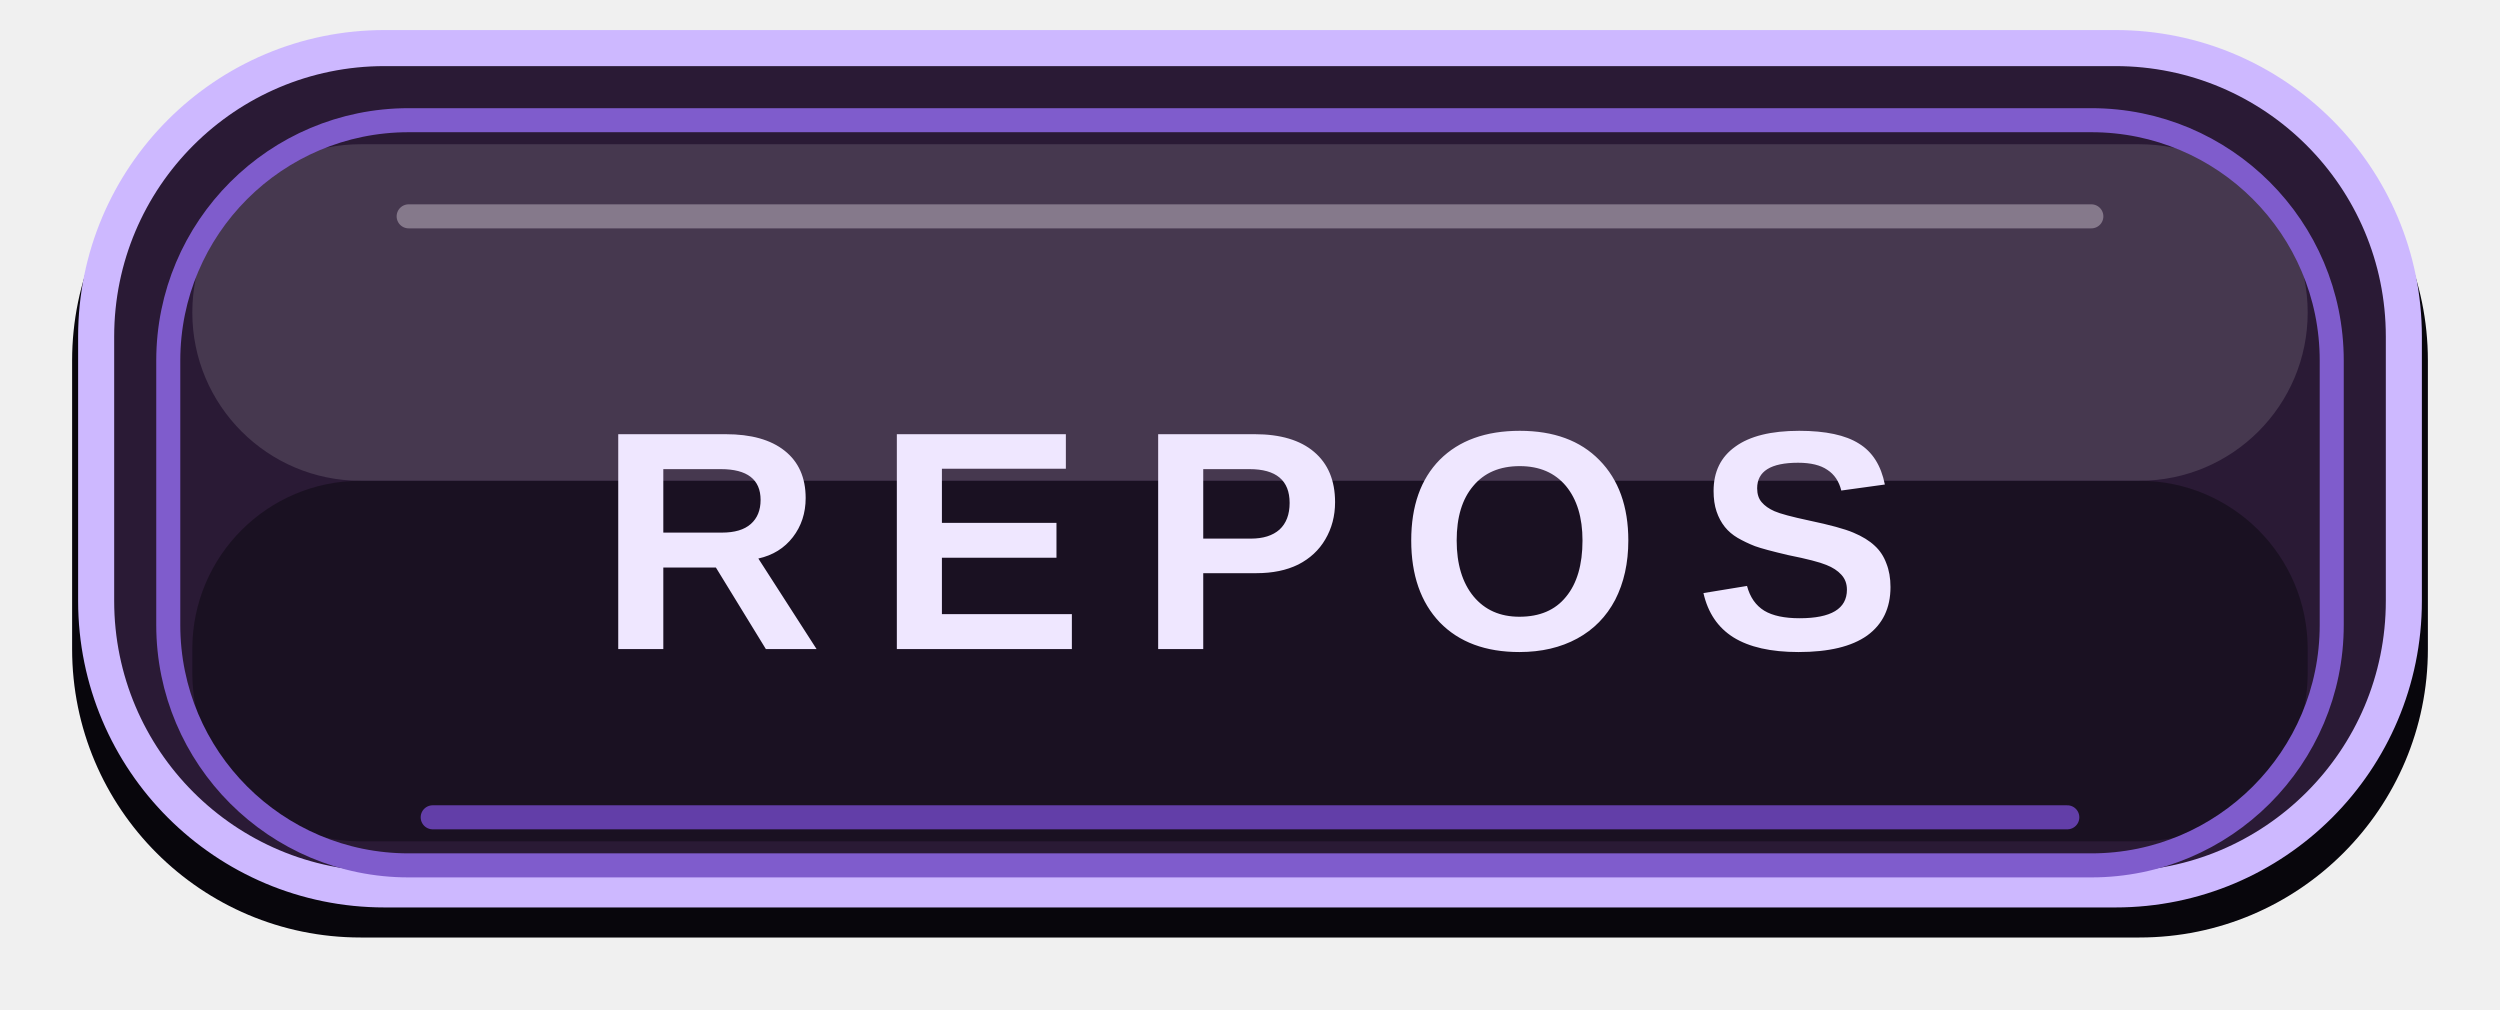
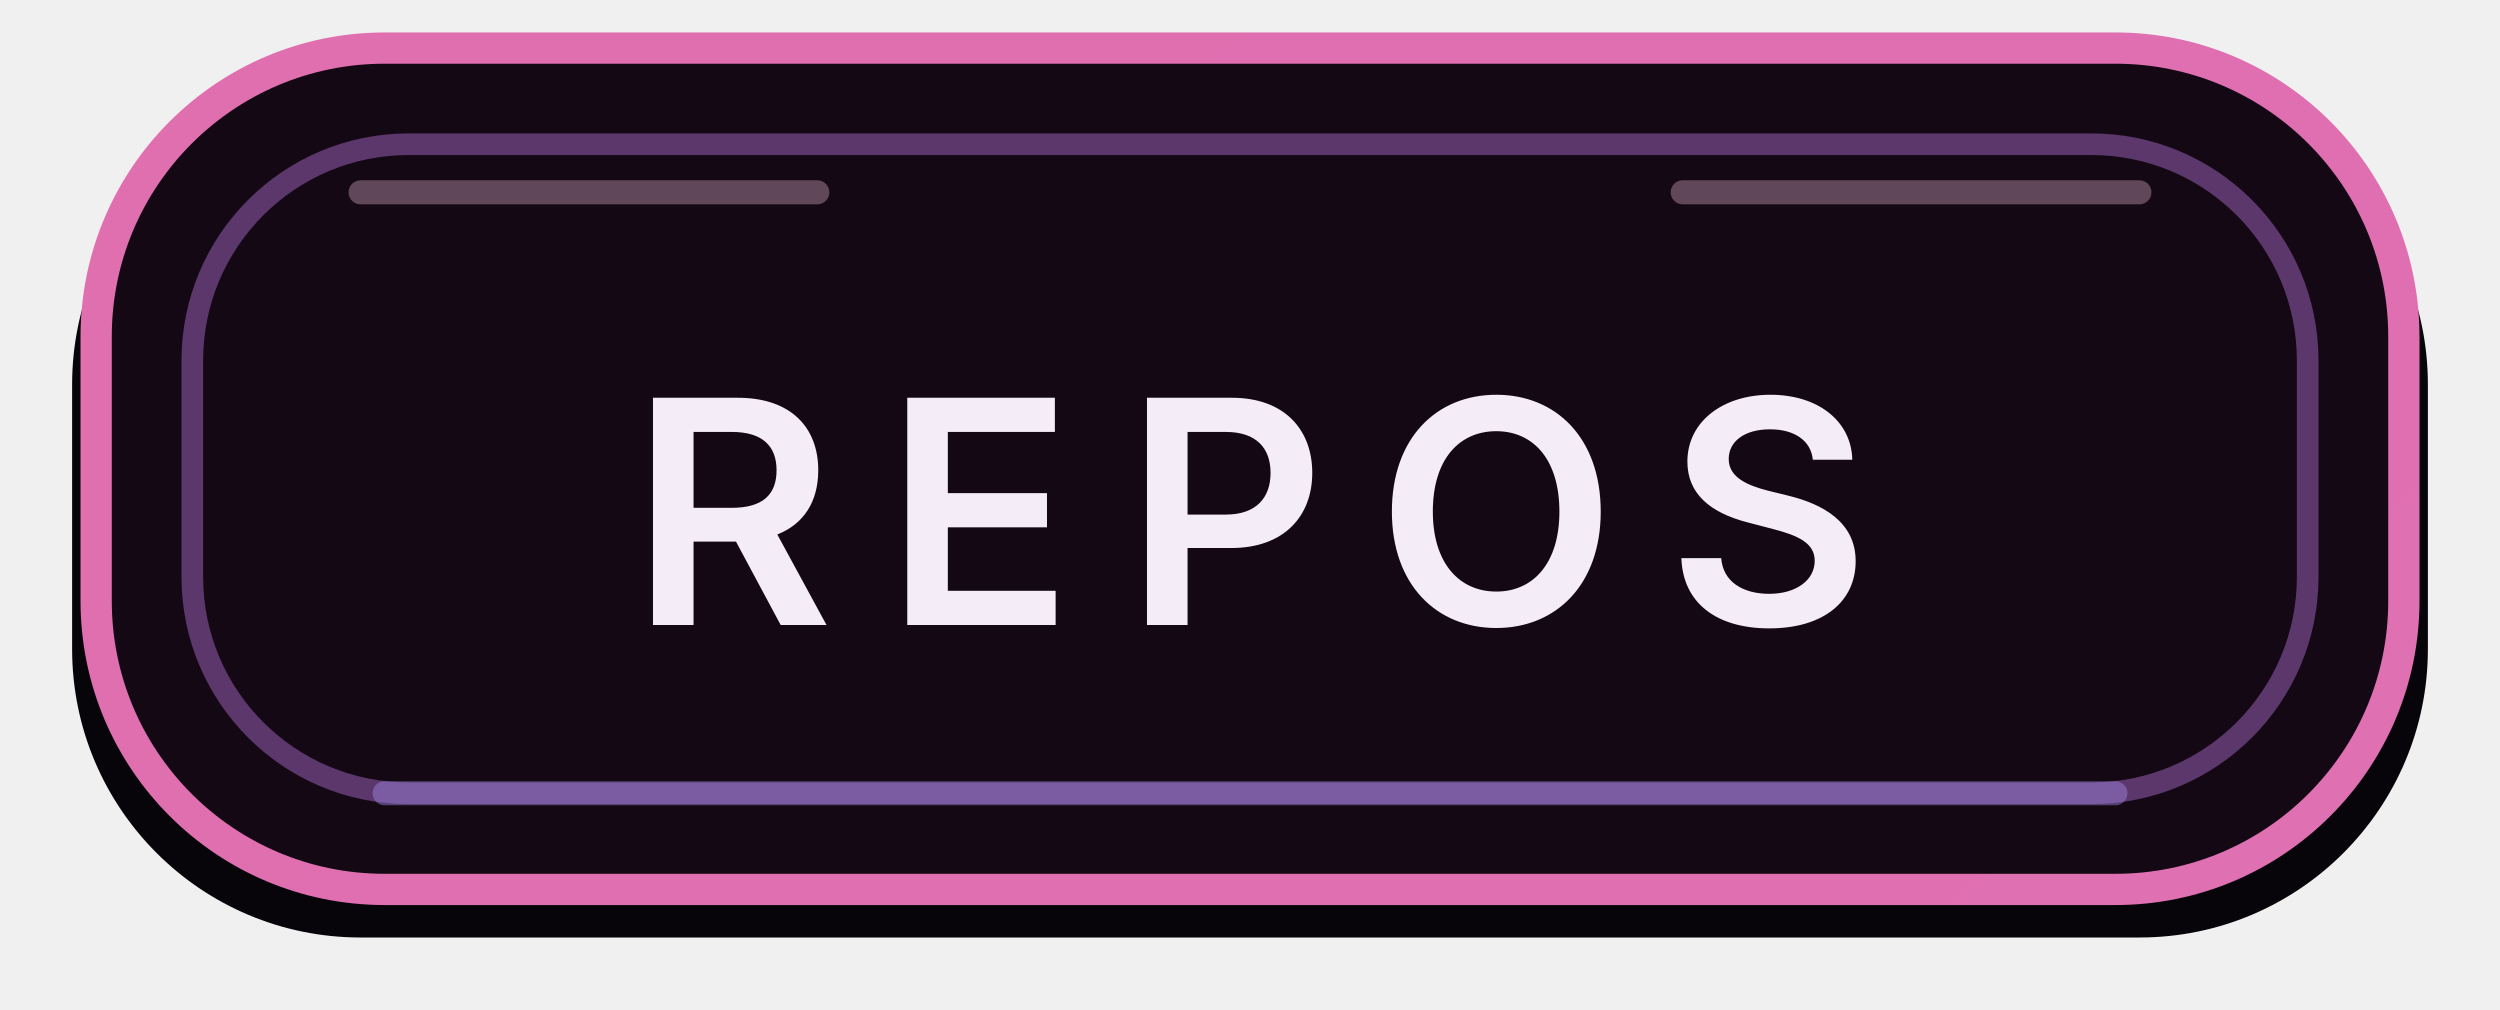
- <svg xmlns="http://www.w3.org/2000/svg" width="104" height="42" viewBox="0 0 104 42">
-   <rect x="3" y="3" width="98" height="36" rx="12" fill="#08060c" />
-   <rect x="4" y="2" width="96" height="35" rx="12" fill="#2a1a35" stroke="#cdb8ff" stroke-width="1.5" />
-   <rect x="8" y="6" width="88" height="14" rx="7" fill="#ffffff" opacity="0.13" />
-   <rect x="8" y="20" width="88" height="15" rx="7" fill="#050408" opacity="0.42" />
-   <rect x="7" y="5" width="90" height="31" rx="10" fill="none" stroke="#7f5ccc" stroke-width="1" />
-   <path d="M17 9H87" stroke="#fff5ff" opacity="0.34" stroke-linecap="round" />
-   <path d="M18 34H86" stroke="#6f45bf" opacity="0.85" stroke-linecap="round" />
-   <text x="52" y="27" text-anchor="middle" fill="#efe7ff" font-family="Segoe UI,Arial,sans-serif" font-size="13" font-weight="600" letter-spacing="2.2">REPOS</text>
+ <svg xmlns="http://www.w3.org/2000/svg" width="104" height="42" viewBox="0 0 104 42" fill="none">
+   <defs>
+     <linearGradient id="face" x1="0" y1="0" x2="104" y2="42">
+       <stop stop-color="#150815" />
+       <stop offset=".5" stop-color="#2a1029" />
+       <stop offset="1" stop-color="#100711" />
+     </linearGradient>
+     <linearGradient id="rim" x1="0" y1="0" x2="104" y2="42">
+       <stop stop-color="#e06fb0" />
+       <stop offset=".5" stop-color="#a288e3" />
+       <stop offset="1" stop-color="#d24d9a" />
+     </linearGradient>
+   </defs>
+   <rect x="3" y="4" width="98" height="35" rx="12" fill="#08050a" />
+   <rect x="4" y="2" width="96" height="35" rx="12" fill="url(#face)" stroke="url(#rim)" stroke-width="1.3" />
+   <rect x="8" y="6" width="88" height="27" rx="9" fill="none" stroke="#5b376c" stroke-width=".9" />
+   <path d="M15 8H34M70 8H89" stroke="#f0c2df" stroke-linecap="round" opacity=".34" />
+   <path d="M16 33H88" stroke="#a288e3" stroke-linecap="round" opacity=".45" />
+   <text x="52" y="26" text-anchor="middle" fill="#f4edf7" font-family="Inter,Segoe UI,Arial,sans-serif" font-size="13" font-weight="600" letter-spacing="2.1">REPOS</text>
</svg>
